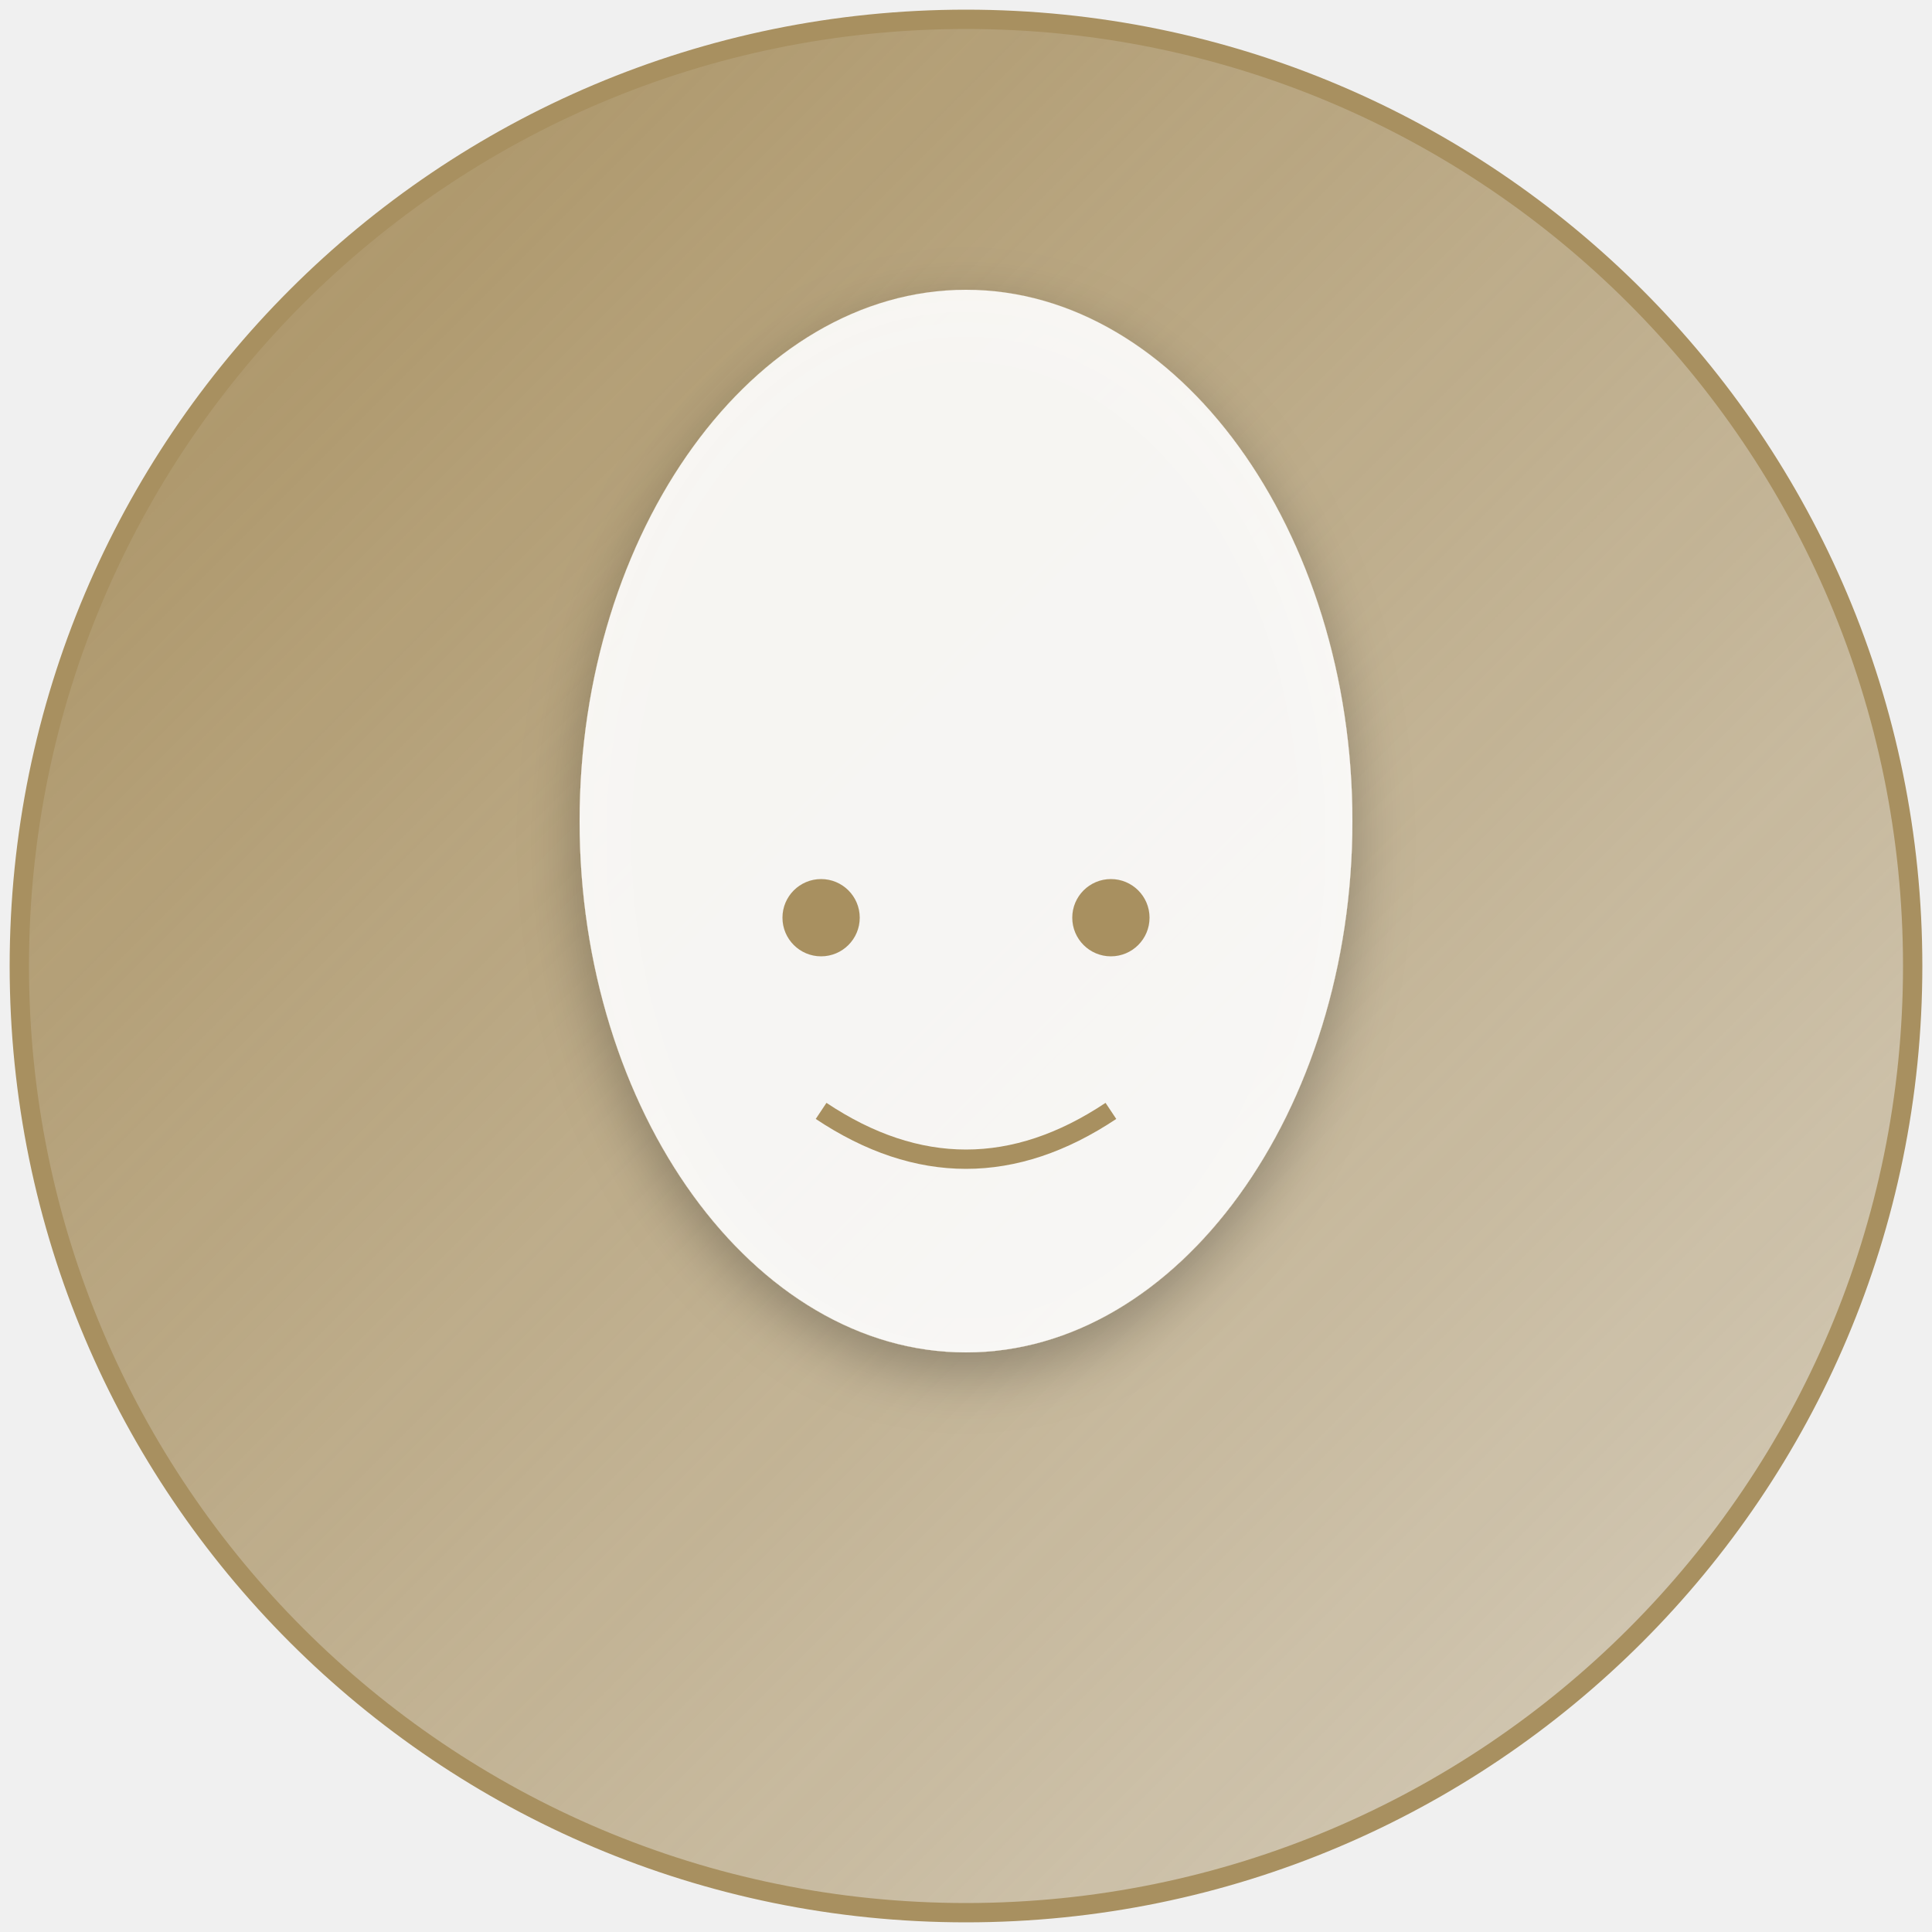
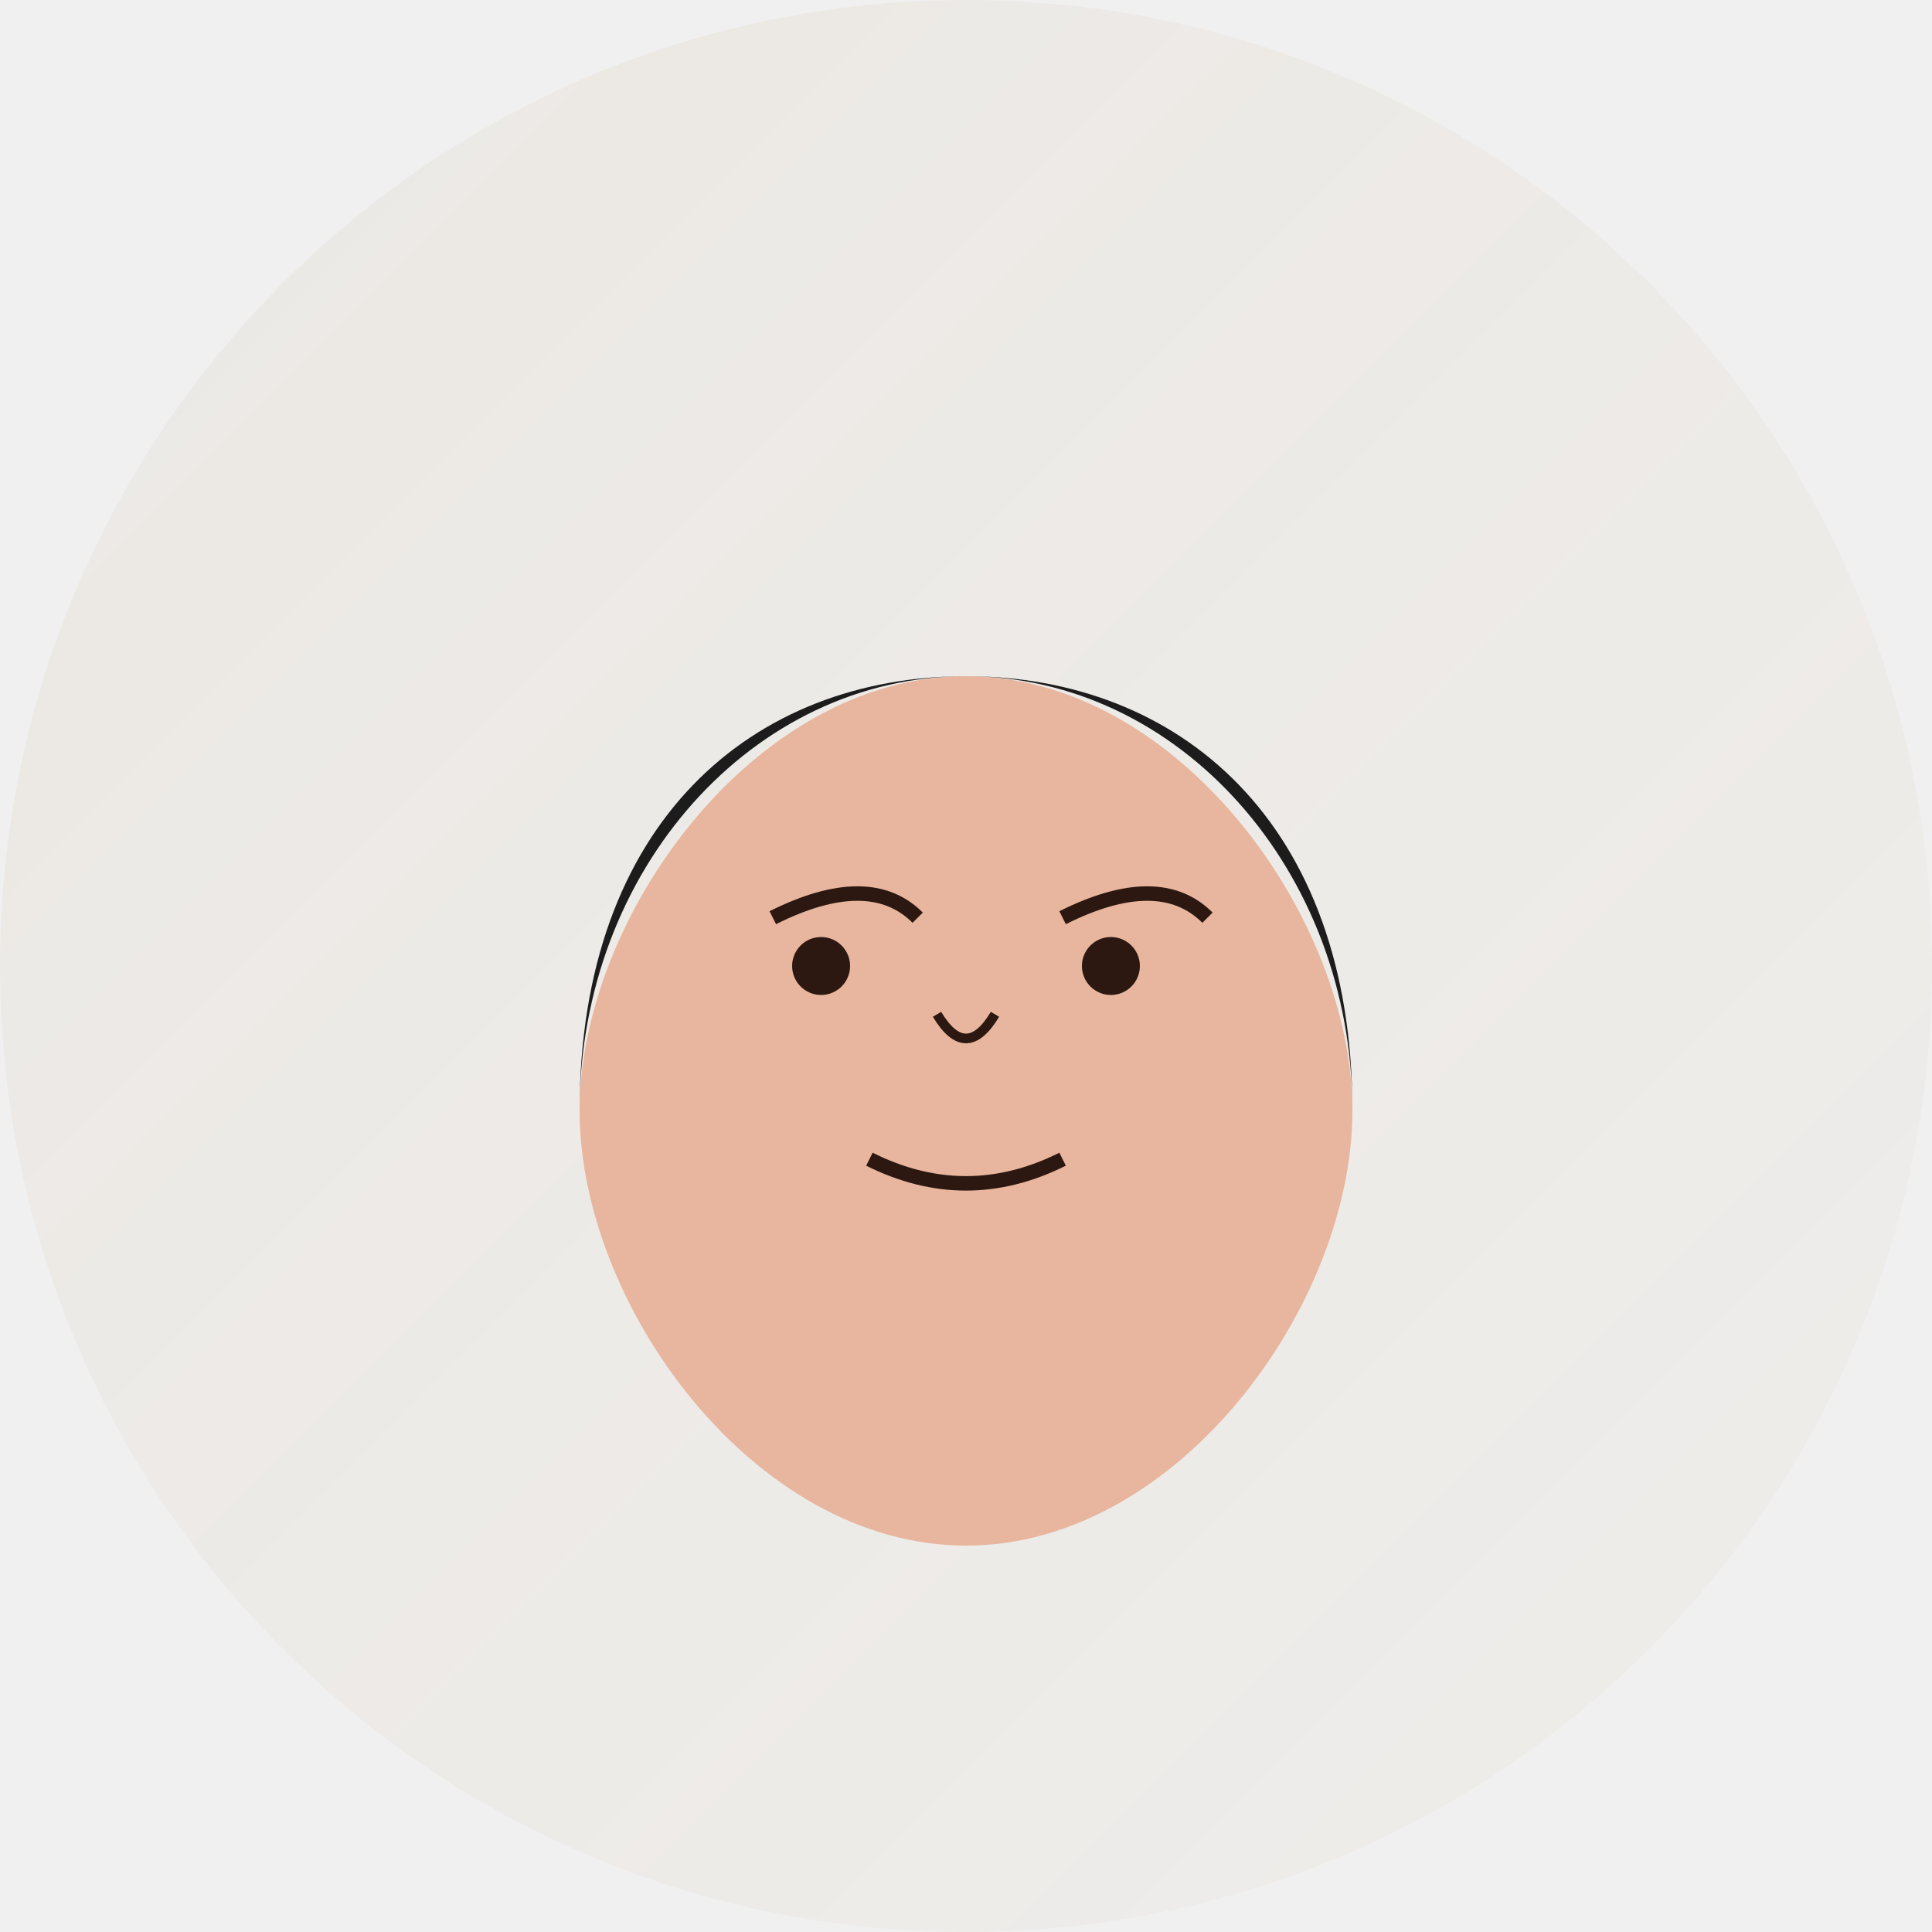
<svg xmlns="http://www.w3.org/2000/svg" width="200" height="200" viewBox="0 0 200 200" fill="none">
  <defs>
-     <linearGradient id="grad" x1="0%" y1="0%" x2="100%" y2="100%">
-       <stop offset="0%" style="stop-color:#A89060;stop-opacity:1" />
-       <stop offset="100%" style="stop-color:#A8906099;stop-opacity:0.6" />
+     <linearGradient id="gradmichael" x1="0%" y1="0%" x2="100%" y2="100%">
+       <stop offset="0%" style="stop-color:#C8A97E;stop-opacity:0.1" />
+       <stop offset="100%" style="stop-color:#C8A97E;stop-opacity:0.05" />
    </linearGradient>
-     <filter id="shadow">
-       <feDropShadow dx="0" dy="2" stdDeviation="3" flood-opacity="0.3" />
-     </filter>
  </defs>
-   <circle cx="100" cy="100" r="98" fill="url(#grad)" stroke="#A89060" stroke-width="2" />
-   <path d="M100 140c-22 0-40-25-40-55s18-55 40-55 40 25 40 55-18 55-40 55z" fill="#ffffff" fill-opacity="0.9" filter="url(#shadow)" />
-   <circle cx="85" cy="95" r="4" fill="#A89060" />
-   <circle cx="115" cy="95" r="4" fill="#A89060" />
-   <path d="M85 115q15 10 30 0" stroke="#A89060" stroke-width="2" fill="none" />
+   <circle cx="100" cy="100" r="100" fill="url(#gradmichael)" />
+   <path d="M100 160c-22 0-40-25-40-45s18-45 40-45 40 25 40 45-18 45-40 45z" fill="#E8B69E" />
+   <path d="M60 115c0-30 18-45 40-45s40 15 40 45c0-25-18-45-40-45s-40 20-40 45z" fill="#1C1C1C" />
+   <circle cx="85" cy="100" r="3" fill="#2C1810" />
+   <circle cx="115" cy="100" r="3" fill="#2C1810" />
+   <path d="M80 95q10-5 15 0M110 95q10-5 15 0" stroke="#2C1810" stroke-width="1.5" />
+   <path d="M97 105q3 5 6 0" stroke="#2C1810" stroke-width="1" />
+   <path d="M90 120q10 5 20 0" stroke="#2C1810" stroke-width="1.5" fill="none" />
</svg>
